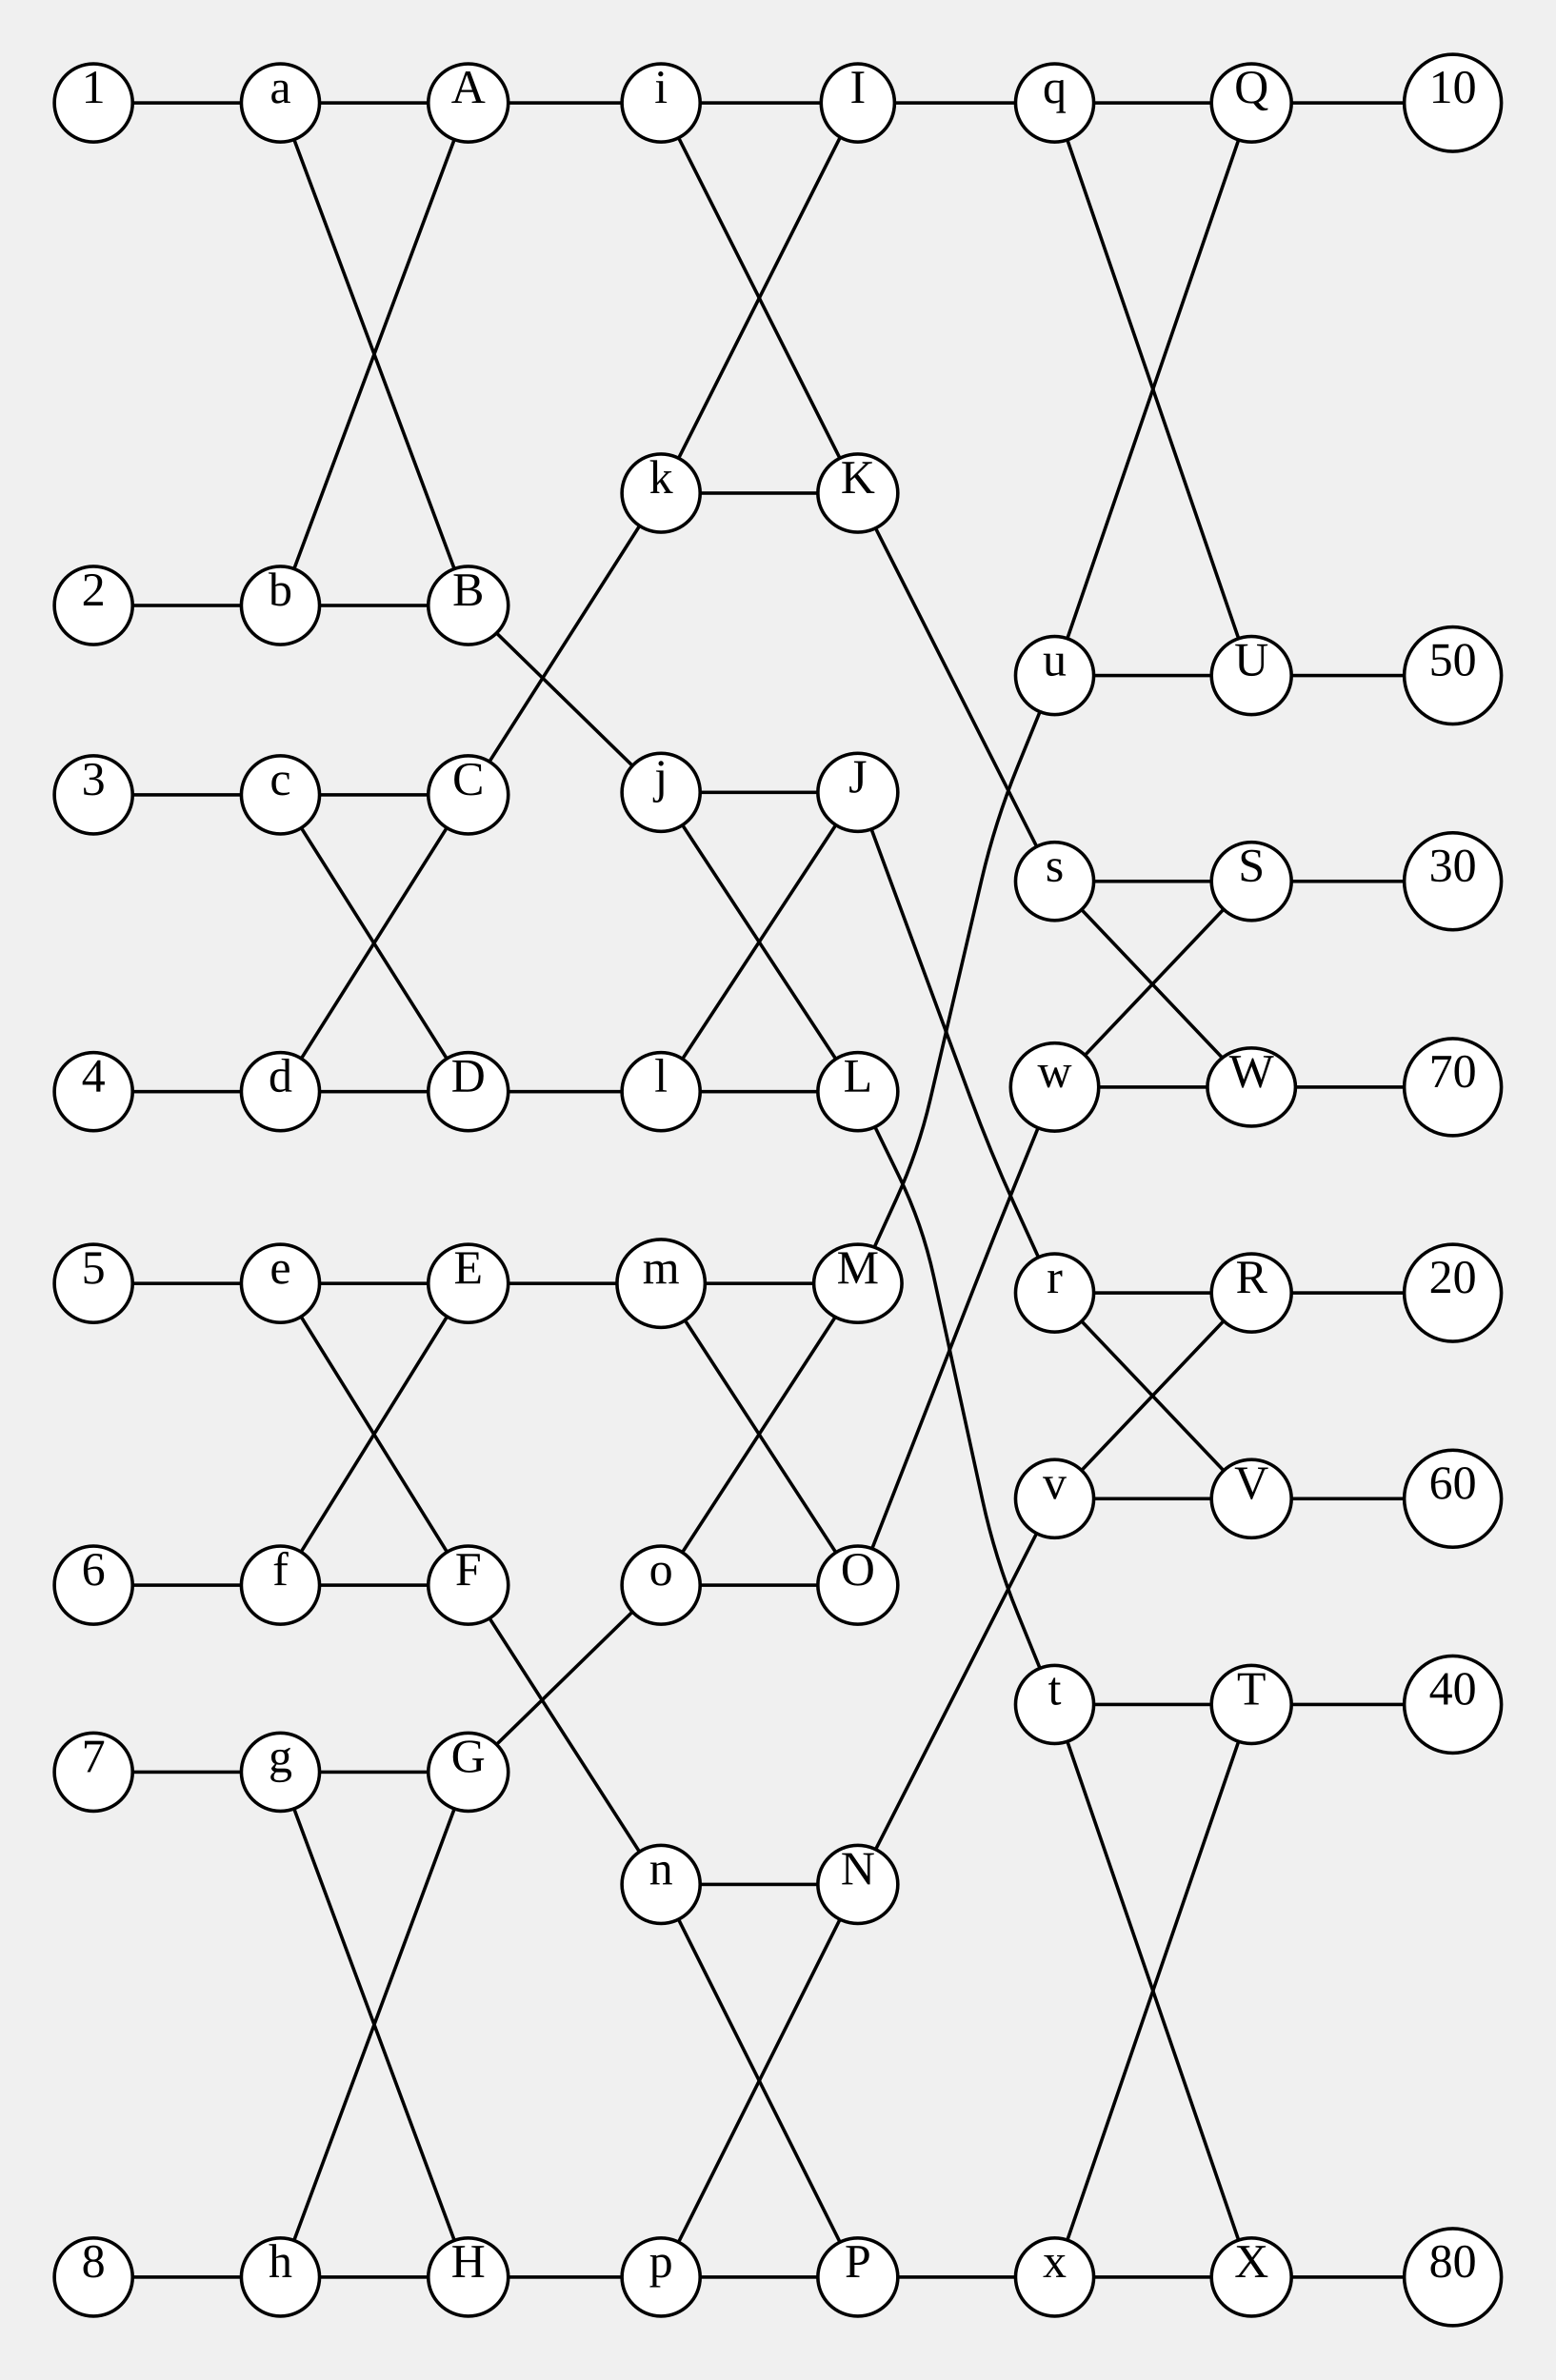
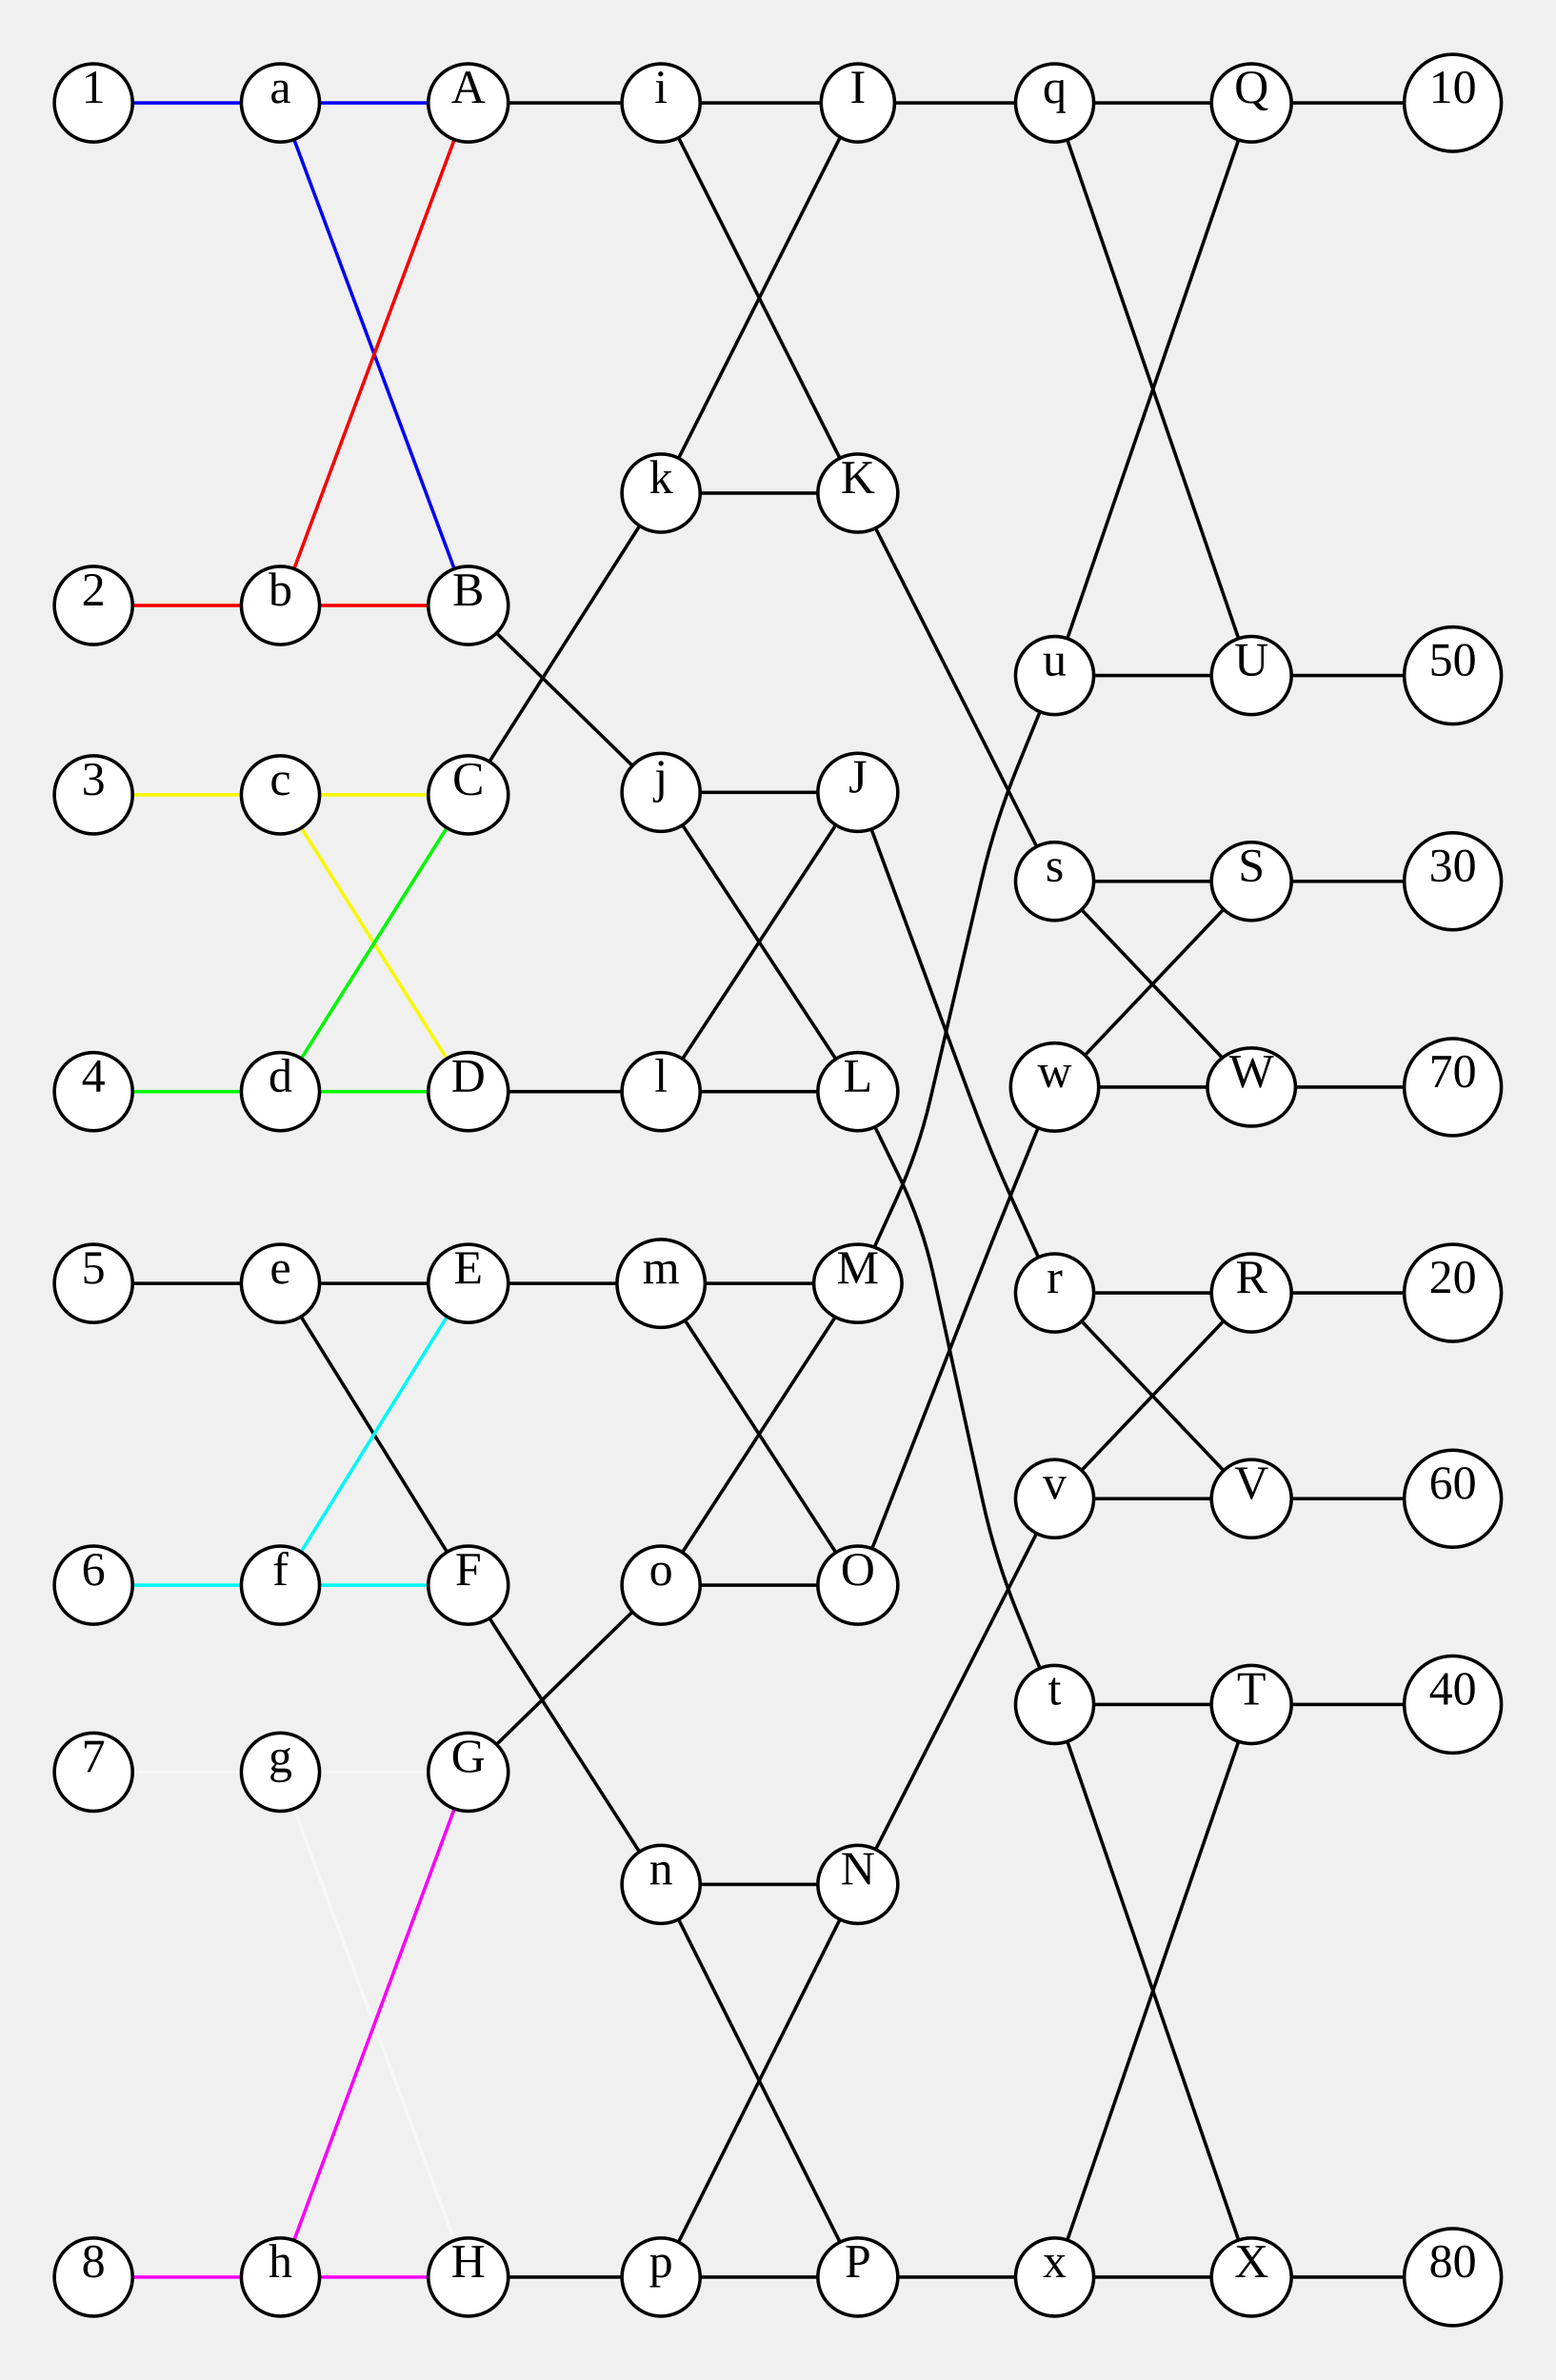
<svg xmlns="http://www.w3.org/2000/svg" width="457.68" height="700.37">
  <style type="text/css">
		.edge { fill: none; }
	</style>
  <defs>
    <marker id="normal" markerWidth="10" markerHeight="8" refX="9" refY="4" orient="auto-start-reverse" markerUnits="userSpaceOnUse">
      <path d="M0,0 L0,8 L10,4 z" fill="context-stroke" />
    </marker>
    <marker id="vee" markerWidth="10" markerHeight="8" refX="9" refY="4" orient="auto-start-reverse" markerUnits="userSpaceOnUse">
      <path d="M0,0 L10,4 L0,8 L3,4 z" fill="context-stroke" />
    </marker>
    <marker id="dot" markerWidth="8" markerHeight="8" refX="7" refY="4" orient="auto-start-reverse" markerUnits="userSpaceOnUse">
      <circle cx="4" cy="4" r="3.5" fill="context-stroke" />
    </marker>
    <marker id="odot" markerWidth="8" markerHeight="8" refX="7" refY="4" orient="auto-start-reverse" markerUnits="userSpaceOnUse">
      <circle cx="4" cy="4" r="3" fill="white" stroke="context-stroke" />
    </marker>
  </defs>
  <g>
-     <path class="edge" stroke="#000000" stroke-width="1" d="M39,30.28 L71,30.28 " />
-     <path class="edge" stroke="#000000" stroke-width="1" d="M94,30.28 L126,30.28 " />
-     <path class="edge" stroke="#000000" stroke-width="1" d="M86.52,41.054 L133.663,167.395 " />
-     <path class="edge" stroke="#000000" stroke-width="1" d="M39,178.175 L71,178.175 " />
-     <path class="edge" stroke="#000000" stroke-width="1" d="M94,178.175 L126,178.175 " />
-     <path class="edge" stroke="#000000" stroke-width="1" d="M86.52,167.401 L133.663,41.06 " />
-     <path class="edge" stroke="#000000" stroke-width="1" d="M39,233.9 L71,233.9 " />
-     <path class="edge" stroke="#000000" stroke-width="1" d="M94,233.9 L126,233.9 " />
-     <path class="edge" stroke="#000000" stroke-width="1" d="M88.633,243.628 L131.446,311.533 " />
-     <path class="edge" stroke="#000000" stroke-width="1" d="M39,321.235 L71,321.235 " />
-     <path class="edge" stroke="#000000" stroke-width="1" d="M94,321.235 L126,321.235 " />
-     <path class="edge" stroke="#000000" stroke-width="1" d="M88.633,311.507 L131.446,243.602 " />
+     <path class="edge" stroke="#0000F7" stroke-width="1" d="M39,30.28 L71,30.28 " />
+     <path class="edge" stroke="#0000F7" stroke-width="1" d="M94,30.28 L126,30.28 " />
+     <path class="edge" stroke="#0000F7" stroke-width="1" d="M86.52,41.054 L133.663,167.395 " />
+     <path class="edge" stroke="#F70000" stroke-width="1" d="M39,178.175 L71,178.175 " />
+     <path class="edge" stroke="#F70000" stroke-width="1" d="M94,178.175 L126,178.175 " />
+     <path class="edge" stroke="#F70000" stroke-width="1" d="M86.52,167.401 L133.663,41.06 " />
+     <path class="edge" stroke="#F7F700" stroke-width="1" d="M39,233.9 L71,233.9 " />
+     <path class="edge" stroke="#F7F700" stroke-width="1" d="M94,233.9 L126,233.9 " />
+     <path class="edge" stroke="#F7F700" stroke-width="1" d="M88.633,243.628 L131.446,311.533 " />
+     <path class="edge" stroke="#00F700" stroke-width="1" d="M39,321.235 L71,321.235 " />
+     <path class="edge" stroke="#00F700" stroke-width="1" d="M94,321.235 L126,321.235 " />
+     <path class="edge" stroke="#00F700" stroke-width="1" d="M88.633,311.507 L131.446,243.602 " />
    <path class="edge" stroke="#000000" stroke-width="1" d="M39,377.685 L71,377.685 " />
    <path class="edge" stroke="#000000" stroke-width="1" d="M94,377.685 L126,377.685 " />
    <path class="edge" stroke="#000000" stroke-width="1" d="M88.562,387.458 L131.522,456.721 " />
-     <path class="edge" stroke="#000000" stroke-width="1" d="M39,466.47 L71,466.47 " />
-     <path class="edge" stroke="#000000" stroke-width="1" d="M94,466.47 L126,466.47 " />
-     <path class="edge" stroke="#000000" stroke-width="1" d="M88.562,456.697 L131.522,387.434 " />
-     <path class="edge" stroke="#000000" stroke-width="1" d="M39,521.47 L71,521.47 " />
-     <path class="edge" stroke="#000000" stroke-width="1" d="M94,521.47 L126,521.47 " />
-     <path class="edge" stroke="#000000" stroke-width="1" d="M86.503,532.251 L133.681,659.304 " />
-     <path class="edge" stroke="#000000" stroke-width="1" d="M39,670.09 L71,670.09 " />
-     <path class="edge" stroke="#000000" stroke-width="1" d="M94,670.09 L126,670.09 " />
-     <path class="edge" stroke="#000000" stroke-width="1" d="M86.503,659.309 L133.681,532.256 " />
+     <path class="edge" stroke="#00F7F7" stroke-width="1" d="M39,466.47 L71,466.47 " />
+     <path class="edge" stroke="#00F7F7" stroke-width="1" d="M94,466.47 L126,466.47 " />
+     <path class="edge" stroke="#00F7F7" stroke-width="1" d="M88.562,456.697 L131.522,387.434 " />
+     <path class="edge" stroke="#F7F7F7" stroke-width="1" d="M39,521.47 L71,521.47 " />
+     <path class="edge" stroke="#F7F7F7" stroke-width="1" d="M94,521.47 L126,521.47 " />
+     <path class="edge" stroke="#F7F7F7" stroke-width="1" d="M86.503,532.251 L133.681,659.304 " />
+     <path class="edge" stroke="#F700F7" stroke-width="1" d="M39,670.09 L71,670.09 " />
+     <path class="edge" stroke="#F700F7" stroke-width="1" d="M94,670.09 L126,670.09 " />
+     <path class="edge" stroke="#F700F7" stroke-width="1" d="M86.503,659.309 L133.681,532.256 " />
    <path class="edge" stroke="#000000" stroke-width="1" d="M149.52,30.28 L182.97,30.28 " />
    <path class="edge" stroke="#000000" stroke-width="1" d="M205.97,30.28 L241.57,30.28 " />
    <path class="edge" stroke="#000000" stroke-width="1" d="M199.639,40.553 L247.083,134.843 " />
    <path class="edge" stroke="#000000" stroke-width="1" d="M146.083,186.3 L186.061,225.33 " />
    <path class="edge" stroke="#000000" stroke-width="1" d="M205.97,233.175 L240.61,233.175 " />
    <path class="edge" stroke="#000000" stroke-width="1" d="M200.774,242.794 L245.892,311.637 " />
    <path class="edge" stroke="#000000" stroke-width="1" d="M143.976,224.137 L188.164,154.732 " />
    <path class="edge" stroke="#000000" stroke-width="1" d="M205.97,145.115 L240.61,145.115 " />
    <path class="edge" stroke="#000000" stroke-width="1" d="M199.64,134.843 L247.186,40.369 " />
    <path class="edge" stroke="#000000" stroke-width="1" d="M149.52,321.235 L182.97,321.235 " />
    <path class="edge" stroke="#000000" stroke-width="1" d="M205.97,321.235 L240.61,321.235 " />
    <path class="edge" stroke="#000000" stroke-width="1" d="M200.774,311.617 L245.892,242.773 " />
    <path class="edge" stroke="#000000" stroke-width="1" d="M149.52,377.685 L181.52,377.685 " />
    <path class="edge" stroke="#000000" stroke-width="1" d="M207.42,377.685 L239.42,377.685 " />
    <path class="edge" stroke="#000000" stroke-width="1" d="M201.526,388.544 L245.913,456.859 " />
    <path class="edge" stroke="#000000" stroke-width="1" d="M144.012,476.21 L188.127,544.938 " />
    <path class="edge" stroke="#000000" stroke-width="1" d="M205.97,554.53 L240.61,554.53 " />
    <path class="edge" stroke="#000000" stroke-width="1" d="M199.613,564.816 L247.11,659.805 " />
    <path class="edge" stroke="#000000" stroke-width="1" d="M146.083,513.345 L186.061,474.315 " />
    <path class="edge" stroke="#000000" stroke-width="1" d="M205.97,466.47 L240.61,466.47 " />
    <path class="edge" stroke="#000000" stroke-width="1" d="M200.736,456.827 L245.74,387.563 " />
    <path class="edge" stroke="#000000" stroke-width="1" d="M149.52,670.09 L182.97,670.09 " />
    <path class="edge" stroke="#000000" stroke-width="1" d="M205.97,670.09 L240.61,670.09 " />
    <path class="edge" stroke="#000000" stroke-width="1" d="M199.613,659.804 L247.11,564.816 " />
    <path class="edge" stroke="#000000" stroke-width="1" d="M263.17,30.28 L298.77,30.28 " />
    <path class="edge" stroke="#000000" stroke-width="1" d="M321.77,30.28 L356.41,30.28 " />
    <path class="edge" stroke="#000000" stroke-width="1" d="M314.004,41.157 L364.376,187.9 " />
    <path class="edge" stroke="#000000" stroke-width="1" d="M256.357,243.994 L285.403,322.8 Q291.32,338.855 298.412,354.427 L305.504,369.999 " />
    <path class="edge" stroke="#000000" stroke-width="1" d="M321.77,380.465 L356.41,380.465 " />
    <path class="edge" stroke="#000000" stroke-width="1" d="M318.193,388.8 L359.988,432.765 " />
    <path class="edge" stroke="#000000" stroke-width="1" d="M257.584,155.423 L304.986,249.131 " />
    <path class="edge" stroke="#000000" stroke-width="1" d="M321.77,259.345 L356.41,259.345 " />
    <path class="edge" stroke="#000000" stroke-width="1" d="M318.189,267.684 L359.597,311.286 " />
    <path class="edge" stroke="#000000" stroke-width="1" d="M257.422,331.62 L264.371,345.902 Q271.32,360.185 274.705,375.704 L289.043,441.437 Q292.77,458.525 299.355,474.728 L305.94,490.931 " />
    <path class="edge" stroke="#000000" stroke-width="1" d="M321.77,501.585 L356.41,501.585 " />
    <path class="edge" stroke="#000000" stroke-width="1" d="M314.004,512.462 L364.376,659.205 " />
    <path class="edge" stroke="#000000" stroke-width="1" d="M257.23,367.026 L263.68,352.88 Q270.13,338.735 273.667,323.596 L288.79,258.876 Q292.77,241.845 299.355,225.642 L305.94,209.439 " />
    <path class="edge" stroke="#000000" stroke-width="1" d="M321.77,198.785 L356.41,198.785 " />
    <path class="edge" stroke="#000000" stroke-width="1" d="M314.004,187.908 L364.376,41.165 " />
    <path class="edge" stroke="#000000" stroke-width="1" d="M257.611,544.235 L304.959,451.225 " />
    <path class="edge" stroke="#000000" stroke-width="1" d="M321.77,441.025 L356.41,441.025 " />
    <path class="edge" stroke="#000000" stroke-width="1" d="M318.193,432.69 L359.988,388.725 " />
    <path class="edge" stroke="#000000" stroke-width="1" d="M256.564,455.726 L286.674,378.583 Q292.77,362.965 299.082,347.434 L305.394,331.902 " />
    <path class="edge" stroke="#000000" stroke-width="1" d="M323.22,319.905 L355.22,319.905 " />
    <path class="edge" stroke="#000000" stroke-width="1" d="M319.188,310.515 L359.965,267.584 " />
    <path class="edge" stroke="#000000" stroke-width="1" d="M264.13,670.09 L298.77,670.09 " />
    <path class="edge" stroke="#000000" stroke-width="1" d="M321.77,670.09 L356.41,670.09 " />
    <path class="edge" stroke="#000000" stroke-width="1" d="M314.004,659.213 L364.376,512.47 " />
    <path class="edge" stroke="#000000" stroke-width="1" d="M379.93,30.28 L413.12,30.28 " />
    <path class="edge" stroke="#000000" stroke-width="1" d="M379.93,380.465 L413.12,380.465 " />
    <path class="edge" stroke="#000000" stroke-width="1" d="M379.93,259.345 L413.12,259.345 " />
    <path class="edge" stroke="#000000" stroke-width="1" d="M379.93,501.585 L413.12,501.585 " />
    <path class="edge" stroke="#000000" stroke-width="1" d="M379.93,198.785 L413.12,198.785 " />
    <path class="edge" stroke="#000000" stroke-width="1" d="M379.93,441.025 L413.12,441.025 " />
    <path class="edge" stroke="#000000" stroke-width="1" d="M381.12,319.905 L413.12,319.905 " />
    <path class="edge" stroke="#000000" stroke-width="1" d="M379.93,670.09 L413.12,670.09 " />
    <circle cx="27.5" cy="30.28" r="11.5" class="node" fill="#FFFFFF" stroke="#000000" stroke-width="1" />
    <text text-anchor="middle" alignment-baseline="middle" x="27.5" y="30.28" font-size="14" color="#000000">1</text>
    <circle cx="27.5" cy="178.175" r="11.5" class="node" fill="#FFFFFF" stroke="#000000" stroke-width="1" />
    <text text-anchor="middle" alignment-baseline="middle" x="27.5" y="178.175" font-size="14" color="#000000">2</text>
    <circle cx="27.5" cy="233.9" r="11.5" class="node" fill="#FFFFFF" stroke="#000000" stroke-width="1" />
    <text text-anchor="middle" alignment-baseline="middle" x="27.5" y="233.9" font-size="14" color="#000000">3</text>
    <circle cx="27.5" cy="321.235" r="11.5" class="node" fill="#FFFFFF" stroke="#000000" stroke-width="1" />
    <text text-anchor="middle" alignment-baseline="middle" x="27.5" y="321.235" font-size="14" color="#000000">4</text>
    <circle cx="27.5" cy="377.685" r="11.5" class="node" fill="#FFFFFF" stroke="#000000" stroke-width="1" />
    <text text-anchor="middle" alignment-baseline="middle" x="27.5" y="377.685" font-size="14" color="#000000">5</text>
    <circle cx="27.5" cy="466.47" r="11.5" class="node" fill="#FFFFFF" stroke="#000000" stroke-width="1" />
    <text text-anchor="middle" alignment-baseline="middle" x="27.5" y="466.47" font-size="14" color="#000000">6</text>
    <circle cx="27.5" cy="521.47" r="11.5" class="node" fill="#FFFFFF" stroke="#000000" stroke-width="1" />
    <text text-anchor="middle" alignment-baseline="middle" x="27.5" y="521.47" font-size="14" color="#000000">7</text>
    <circle cx="27.5" cy="670.09" r="11.5" class="node" fill="#FFFFFF" stroke="#000000" stroke-width="1" />
    <text text-anchor="middle" alignment-baseline="middle" x="27.5" y="670.09" font-size="14" color="#000000">8</text>
    <circle cx="427.4" cy="30.28" r="14.28" class="node" fill="#FFFFFF" stroke="#000000" stroke-width="1" />
    <text text-anchor="middle" alignment-baseline="middle" x="427.4" y="30.28" font-size="14" color="#000000">10</text>
    <circle cx="427.4" cy="380.465" r="14.28" class="node" fill="#FFFFFF" stroke="#000000" stroke-width="1" />
    <text text-anchor="middle" alignment-baseline="middle" x="427.4" y="380.465" font-size="14" color="#000000">20</text>
    <circle cx="427.4" cy="259.345" r="14.28" class="node" fill="#FFFFFF" stroke="#000000" stroke-width="1" />
    <text text-anchor="middle" alignment-baseline="middle" x="427.4" y="259.345" font-size="14" color="#000000">30</text>
    <circle cx="427.4" cy="501.585" r="14.28" class="node" fill="#FFFFFF" stroke="#000000" stroke-width="1" />
    <text text-anchor="middle" alignment-baseline="middle" x="427.4" y="501.585" font-size="14" color="#000000">40</text>
    <circle cx="427.4" cy="198.785" r="14.28" class="node" fill="#FFFFFF" stroke="#000000" stroke-width="1" />
    <text text-anchor="middle" alignment-baseline="middle" x="427.4" y="198.785" font-size="14" color="#000000">50</text>
    <circle cx="427.4" cy="441.025" r="14.28" class="node" fill="#FFFFFF" stroke="#000000" stroke-width="1" />
    <text text-anchor="middle" alignment-baseline="middle" x="427.4" y="441.025" font-size="14" color="#000000">60</text>
    <circle cx="427.4" cy="319.905" r="14.28" class="node" fill="#FFFFFF" stroke="#000000" stroke-width="1" />
    <text text-anchor="middle" alignment-baseline="middle" x="427.4" y="319.905" font-size="14" color="#000000">70</text>
    <circle cx="427.4" cy="670.09" r="14.28" class="node" fill="#FFFFFF" stroke="#000000" stroke-width="1" />
    <text text-anchor="middle" alignment-baseline="middle" x="427.4" y="670.09" font-size="14" color="#000000">80</text>
    <circle cx="82.5" cy="30.28" r="11.5" class="node" fill="#FFFFFF" stroke="#000000" stroke-width="1" />
    <text text-anchor="middle" alignment-baseline="middle" x="82.5" y="30.28" font-size="14" color="#000000">a</text>
    <circle cx="82.5" cy="178.175" r="11.5" class="node" fill="#FFFFFF" stroke="#000000" stroke-width="1" />
    <text text-anchor="middle" alignment-baseline="middle" x="82.5" y="178.175" font-size="14" color="#000000">b</text>
    <circle cx="82.5" cy="233.9" r="11.5" class="node" fill="#FFFFFF" stroke="#000000" stroke-width="1" />
    <text text-anchor="middle" alignment-baseline="middle" x="82.5" y="233.9" font-size="14" color="#000000">c</text>
    <circle cx="82.5" cy="321.235" r="11.5" class="node" fill="#FFFFFF" stroke="#000000" stroke-width="1" />
    <text text-anchor="middle" alignment-baseline="middle" x="82.5" y="321.235" font-size="14" color="#000000">d</text>
    <circle cx="82.5" cy="377.685" r="11.5" class="node" fill="#FFFFFF" stroke="#000000" stroke-width="1" />
    <text text-anchor="middle" alignment-baseline="middle" x="82.5" y="377.685" font-size="14" color="#000000">e</text>
    <circle cx="82.5" cy="466.47" r="11.5" class="node" fill="#FFFFFF" stroke="#000000" stroke-width="1" />
    <text text-anchor="middle" alignment-baseline="middle" x="82.5" y="466.47" font-size="14" color="#000000">f</text>
    <circle cx="82.5" cy="521.47" r="11.5" class="node" fill="#FFFFFF" stroke="#000000" stroke-width="1" />
    <text text-anchor="middle" alignment-baseline="middle" x="82.5" y="521.47" font-size="14" color="#000000">g</text>
    <circle cx="82.5" cy="670.09" r="11.5" class="node" fill="#FFFFFF" stroke="#000000" stroke-width="1" />
    <text text-anchor="middle" alignment-baseline="middle" x="82.5" y="670.09" font-size="14" color="#000000">h</text>
    <circle cx="194.47" cy="30.28" r="11.5" class="node" fill="#FFFFFF" stroke="#000000" stroke-width="1" />
    <text text-anchor="middle" alignment-baseline="middle" x="194.47" y="30.28" font-size="14" color="#000000">i</text>
    <circle cx="194.47" cy="233.175" r="11.5" class="node" fill="#FFFFFF" stroke="#000000" stroke-width="1" />
    <text text-anchor="middle" alignment-baseline="middle" x="194.47" y="233.175" font-size="14" color="#000000">j</text>
    <circle cx="194.47" cy="145.115" r="11.5" class="node" fill="#FFFFFF" stroke="#000000" stroke-width="1" />
    <text text-anchor="middle" alignment-baseline="middle" x="194.47" y="145.115" font-size="14" color="#000000">k</text>
    <circle cx="194.47" cy="321.235" r="11.5" class="node" fill="#FFFFFF" stroke="#000000" stroke-width="1" />
    <text text-anchor="middle" alignment-baseline="middle" x="194.47" y="321.235" font-size="14" color="#000000">l</text>
    <circle cx="194.47" cy="377.685" r="12.95" class="node" fill="#FFFFFF" stroke="#000000" stroke-width="1" />
    <text text-anchor="middle" alignment-baseline="middle" x="194.47" y="377.685" font-size="14" color="#000000">m</text>
    <circle cx="194.47" cy="554.53" r="11.5" class="node" fill="#FFFFFF" stroke="#000000" stroke-width="1" />
    <text text-anchor="middle" alignment-baseline="middle" x="194.47" y="554.53" font-size="14" color="#000000">n</text>
    <circle cx="194.47" cy="466.47" r="11.5" class="node" fill="#FFFFFF" stroke="#000000" stroke-width="1" />
    <text text-anchor="middle" alignment-baseline="middle" x="194.47" y="466.47" font-size="14" color="#000000">o</text>
    <circle cx="194.47" cy="670.09" r="11.5" class="node" fill="#FFFFFF" stroke="#000000" stroke-width="1" />
    <text text-anchor="middle" alignment-baseline="middle" x="194.47" y="670.09" font-size="14" color="#000000">p</text>
    <circle cx="310.27" cy="30.28" r="11.5" class="node" fill="#FFFFFF" stroke="#000000" stroke-width="1" />
    <text text-anchor="middle" alignment-baseline="middle" x="310.27" y="30.28" font-size="14" color="#000000">q</text>
    <circle cx="310.27" cy="380.465" r="11.5" class="node" fill="#FFFFFF" stroke="#000000" stroke-width="1" />
    <text text-anchor="middle" alignment-baseline="middle" x="310.27" y="380.465" font-size="14" color="#000000">r</text>
    <circle cx="310.27" cy="259.345" r="11.5" class="node" fill="#FFFFFF" stroke="#000000" stroke-width="1" />
    <text text-anchor="middle" alignment-baseline="middle" x="310.27" y="259.345" font-size="14" color="#000000">s</text>
    <circle cx="310.27" cy="501.585" r="11.5" class="node" fill="#FFFFFF" stroke="#000000" stroke-width="1" />
    <text text-anchor="middle" alignment-baseline="middle" x="310.27" y="501.585" font-size="14" color="#000000">t</text>
    <circle cx="310.27" cy="198.785" r="11.5" class="node" fill="#FFFFFF" stroke="#000000" stroke-width="1" />
    <text text-anchor="middle" alignment-baseline="middle" x="310.27" y="198.785" font-size="14" color="#000000">u</text>
    <circle cx="310.27" cy="441.025" r="11.5" class="node" fill="#FFFFFF" stroke="#000000" stroke-width="1" />
    <text text-anchor="middle" alignment-baseline="middle" x="310.27" y="441.025" font-size="14" color="#000000">v</text>
    <circle cx="310.27" cy="319.905" r="12.95" class="node" fill="#FFFFFF" stroke="#000000" stroke-width="1" />
    <text text-anchor="middle" alignment-baseline="middle" x="310.27" y="319.905" font-size="14" color="#000000">w</text>
    <circle cx="310.27" cy="670.09" r="11.5" class="node" fill="#FFFFFF" stroke="#000000" stroke-width="1" />
    <text text-anchor="middle" alignment-baseline="middle" x="310.27" y="670.09" font-size="14" color="#000000">x</text>
    <ellipse cx="137.76" cy="30.28" rx="11.76" ry="11.5" class="node" fill="#FFFFFF" stroke="#000000" stroke-width="1" />
    <text text-anchor="middle" alignment-baseline="middle" x="137.76" y="30.28" font-size="14" color="#000000">A</text>
    <ellipse cx="137.76" cy="178.175" rx="11.76" ry="11.5" class="node" fill="#FFFFFF" stroke="#000000" stroke-width="1" />
    <text text-anchor="middle" alignment-baseline="middle" x="137.76" y="178.175" font-size="14" color="#000000">B</text>
    <ellipse cx="137.76" cy="233.9" rx="11.76" ry="11.5" class="node" fill="#FFFFFF" stroke="#000000" stroke-width="1" />
    <text text-anchor="middle" alignment-baseline="middle" x="137.76" y="233.9" font-size="14" color="#000000">C</text>
    <ellipse cx="137.76" cy="321.235" rx="11.76" ry="11.5" class="node" fill="#FFFFFF" stroke="#000000" stroke-width="1" />
    <text text-anchor="middle" alignment-baseline="middle" x="137.76" y="321.235" font-size="14" color="#000000">D</text>
    <ellipse cx="137.76" cy="377.685" rx="11.76" ry="11.5" class="node" fill="#FFFFFF" stroke="#000000" stroke-width="1" />
    <text text-anchor="middle" alignment-baseline="middle" x="137.76" y="377.685" font-size="14" color="#000000">E</text>
    <ellipse cx="137.76" cy="466.47" rx="11.76" ry="11.5" class="node" fill="#FFFFFF" stroke="#000000" stroke-width="1" />
    <text text-anchor="middle" alignment-baseline="middle" x="137.76" y="466.47" font-size="14" color="#000000">F</text>
    <ellipse cx="137.76" cy="521.47" rx="11.76" ry="11.5" class="node" fill="#FFFFFF" stroke="#000000" stroke-width="1" />
    <text text-anchor="middle" alignment-baseline="middle" x="137.76" y="521.47" font-size="14" color="#000000">G</text>
    <ellipse cx="137.76" cy="670.09" rx="11.76" ry="11.5" class="node" fill="#FFFFFF" stroke="#000000" stroke-width="1" />
    <text text-anchor="middle" alignment-baseline="middle" x="137.76" y="670.09" font-size="14" color="#000000">H</text>
    <ellipse cx="252.37" cy="30.28" rx="10.8" ry="11.5" class="node" fill="#FFFFFF" stroke="#000000" stroke-width="1" />
    <text text-anchor="middle" alignment-baseline="middle" x="252.37" y="30.28" font-size="14" color="#000000">I</text>
    <ellipse cx="252.37" cy="233.175" rx="11.76" ry="11.5" class="node" fill="#FFFFFF" stroke="#000000" stroke-width="1" />
    <text text-anchor="middle" alignment-baseline="middle" x="252.37" y="233.175" font-size="14" color="#000000">J</text>
    <ellipse cx="252.37" cy="145.115" rx="11.76" ry="11.5" class="node" fill="#FFFFFF" stroke="#000000" stroke-width="1" />
    <text text-anchor="middle" alignment-baseline="middle" x="252.37" y="145.115" font-size="14" color="#000000">K</text>
    <ellipse cx="252.37" cy="321.235" rx="11.76" ry="11.5" class="node" fill="#FFFFFF" stroke="#000000" stroke-width="1" />
    <text text-anchor="middle" alignment-baseline="middle" x="252.37" y="321.235" font-size="14" color="#000000">L</text>
    <ellipse cx="252.37" cy="377.685" rx="12.95" ry="11.5" class="node" fill="#FFFFFF" stroke="#000000" stroke-width="1" />
    <text text-anchor="middle" alignment-baseline="middle" x="252.37" y="377.685" font-size="14" color="#000000">M</text>
    <ellipse cx="252.37" cy="554.53" rx="11.76" ry="11.5" class="node" fill="#FFFFFF" stroke="#000000" stroke-width="1" />
    <text text-anchor="middle" alignment-baseline="middle" x="252.37" y="554.53" font-size="14" color="#000000">N</text>
    <ellipse cx="252.37" cy="466.47" rx="11.76" ry="11.5" class="node" fill="#FFFFFF" stroke="#000000" stroke-width="1" />
    <text text-anchor="middle" alignment-baseline="middle" x="252.37" y="466.47" font-size="14" color="#000000">O</text>
    <ellipse cx="252.37" cy="670.09" rx="11.76" ry="11.5" class="node" fill="#FFFFFF" stroke="#000000" stroke-width="1" />
    <text text-anchor="middle" alignment-baseline="middle" x="252.37" y="670.09" font-size="14" color="#000000">P</text>
    <ellipse cx="368.17" cy="30.28" rx="11.76" ry="11.5" class="node" fill="#FFFFFF" stroke="#000000" stroke-width="1" />
    <text text-anchor="middle" alignment-baseline="middle" x="368.17" y="30.28" font-size="14" color="#000000">Q</text>
    <ellipse cx="368.17" cy="380.465" rx="11.76" ry="11.5" class="node" fill="#FFFFFF" stroke="#000000" stroke-width="1" />
    <text text-anchor="middle" alignment-baseline="middle" x="368.17" y="380.465" font-size="14" color="#000000">R</text>
    <ellipse cx="368.17" cy="259.345" rx="11.76" ry="11.5" class="node" fill="#FFFFFF" stroke="#000000" stroke-width="1" />
    <text text-anchor="middle" alignment-baseline="middle" x="368.17" y="259.345" font-size="14" color="#000000">S</text>
    <ellipse cx="368.17" cy="501.585" rx="11.76" ry="11.5" class="node" fill="#FFFFFF" stroke="#000000" stroke-width="1" />
    <text text-anchor="middle" alignment-baseline="middle" x="368.17" y="501.585" font-size="14" color="#000000">T</text>
    <ellipse cx="368.17" cy="198.785" rx="11.76" ry="11.5" class="node" fill="#FFFFFF" stroke="#000000" stroke-width="1" />
    <text text-anchor="middle" alignment-baseline="middle" x="368.17" y="198.785" font-size="14" color="#000000">U</text>
    <ellipse cx="368.17" cy="441.025" rx="11.76" ry="11.5" class="node" fill="#FFFFFF" stroke="#000000" stroke-width="1" />
    <text text-anchor="middle" alignment-baseline="middle" x="368.17" y="441.025" font-size="14" color="#000000">V</text>
    <ellipse cx="368.17" cy="319.905" rx="12.95" ry="11.5" class="node" fill="#FFFFFF" stroke="#000000" stroke-width="1" />
    <text text-anchor="middle" alignment-baseline="middle" x="368.17" y="319.905" font-size="14" color="#000000">W</text>
    <ellipse cx="368.17" cy="670.09" rx="11.76" ry="11.5" class="node" fill="#FFFFFF" stroke="#000000" stroke-width="1" />
    <text text-anchor="middle" alignment-baseline="middle" x="368.17" y="670.09" font-size="14" color="#000000">X</text>
  </g>
</svg>
